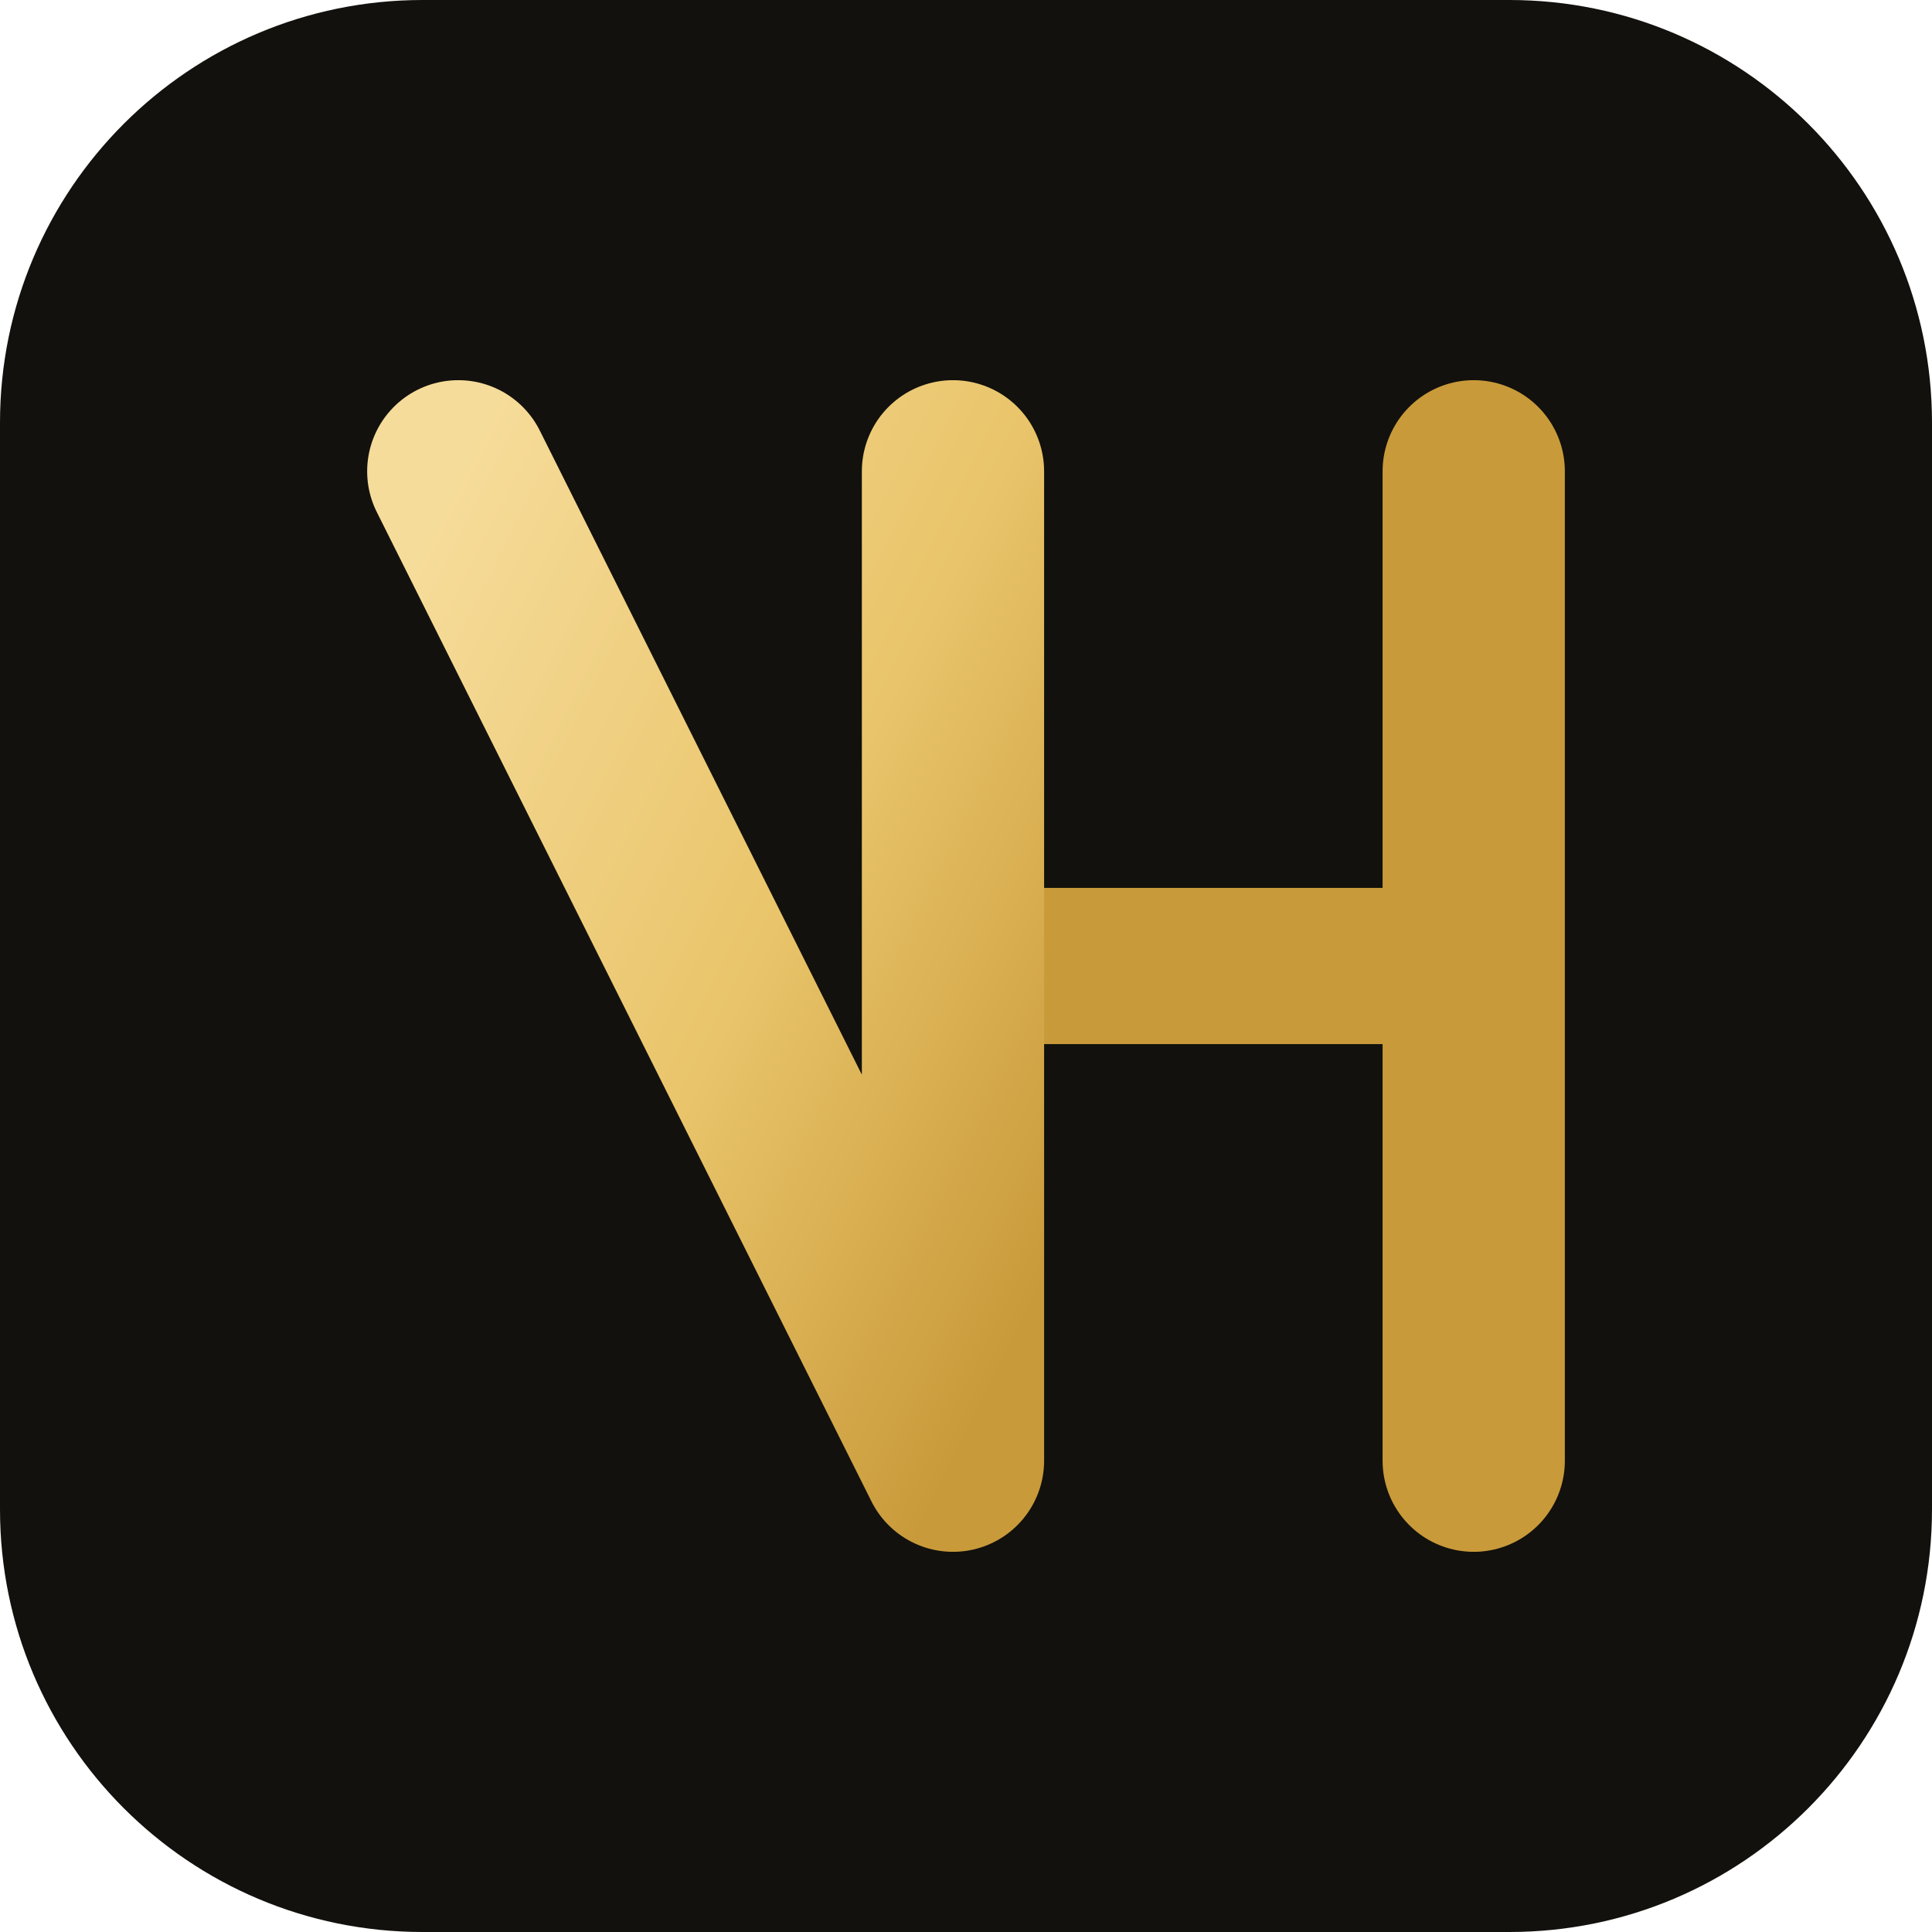
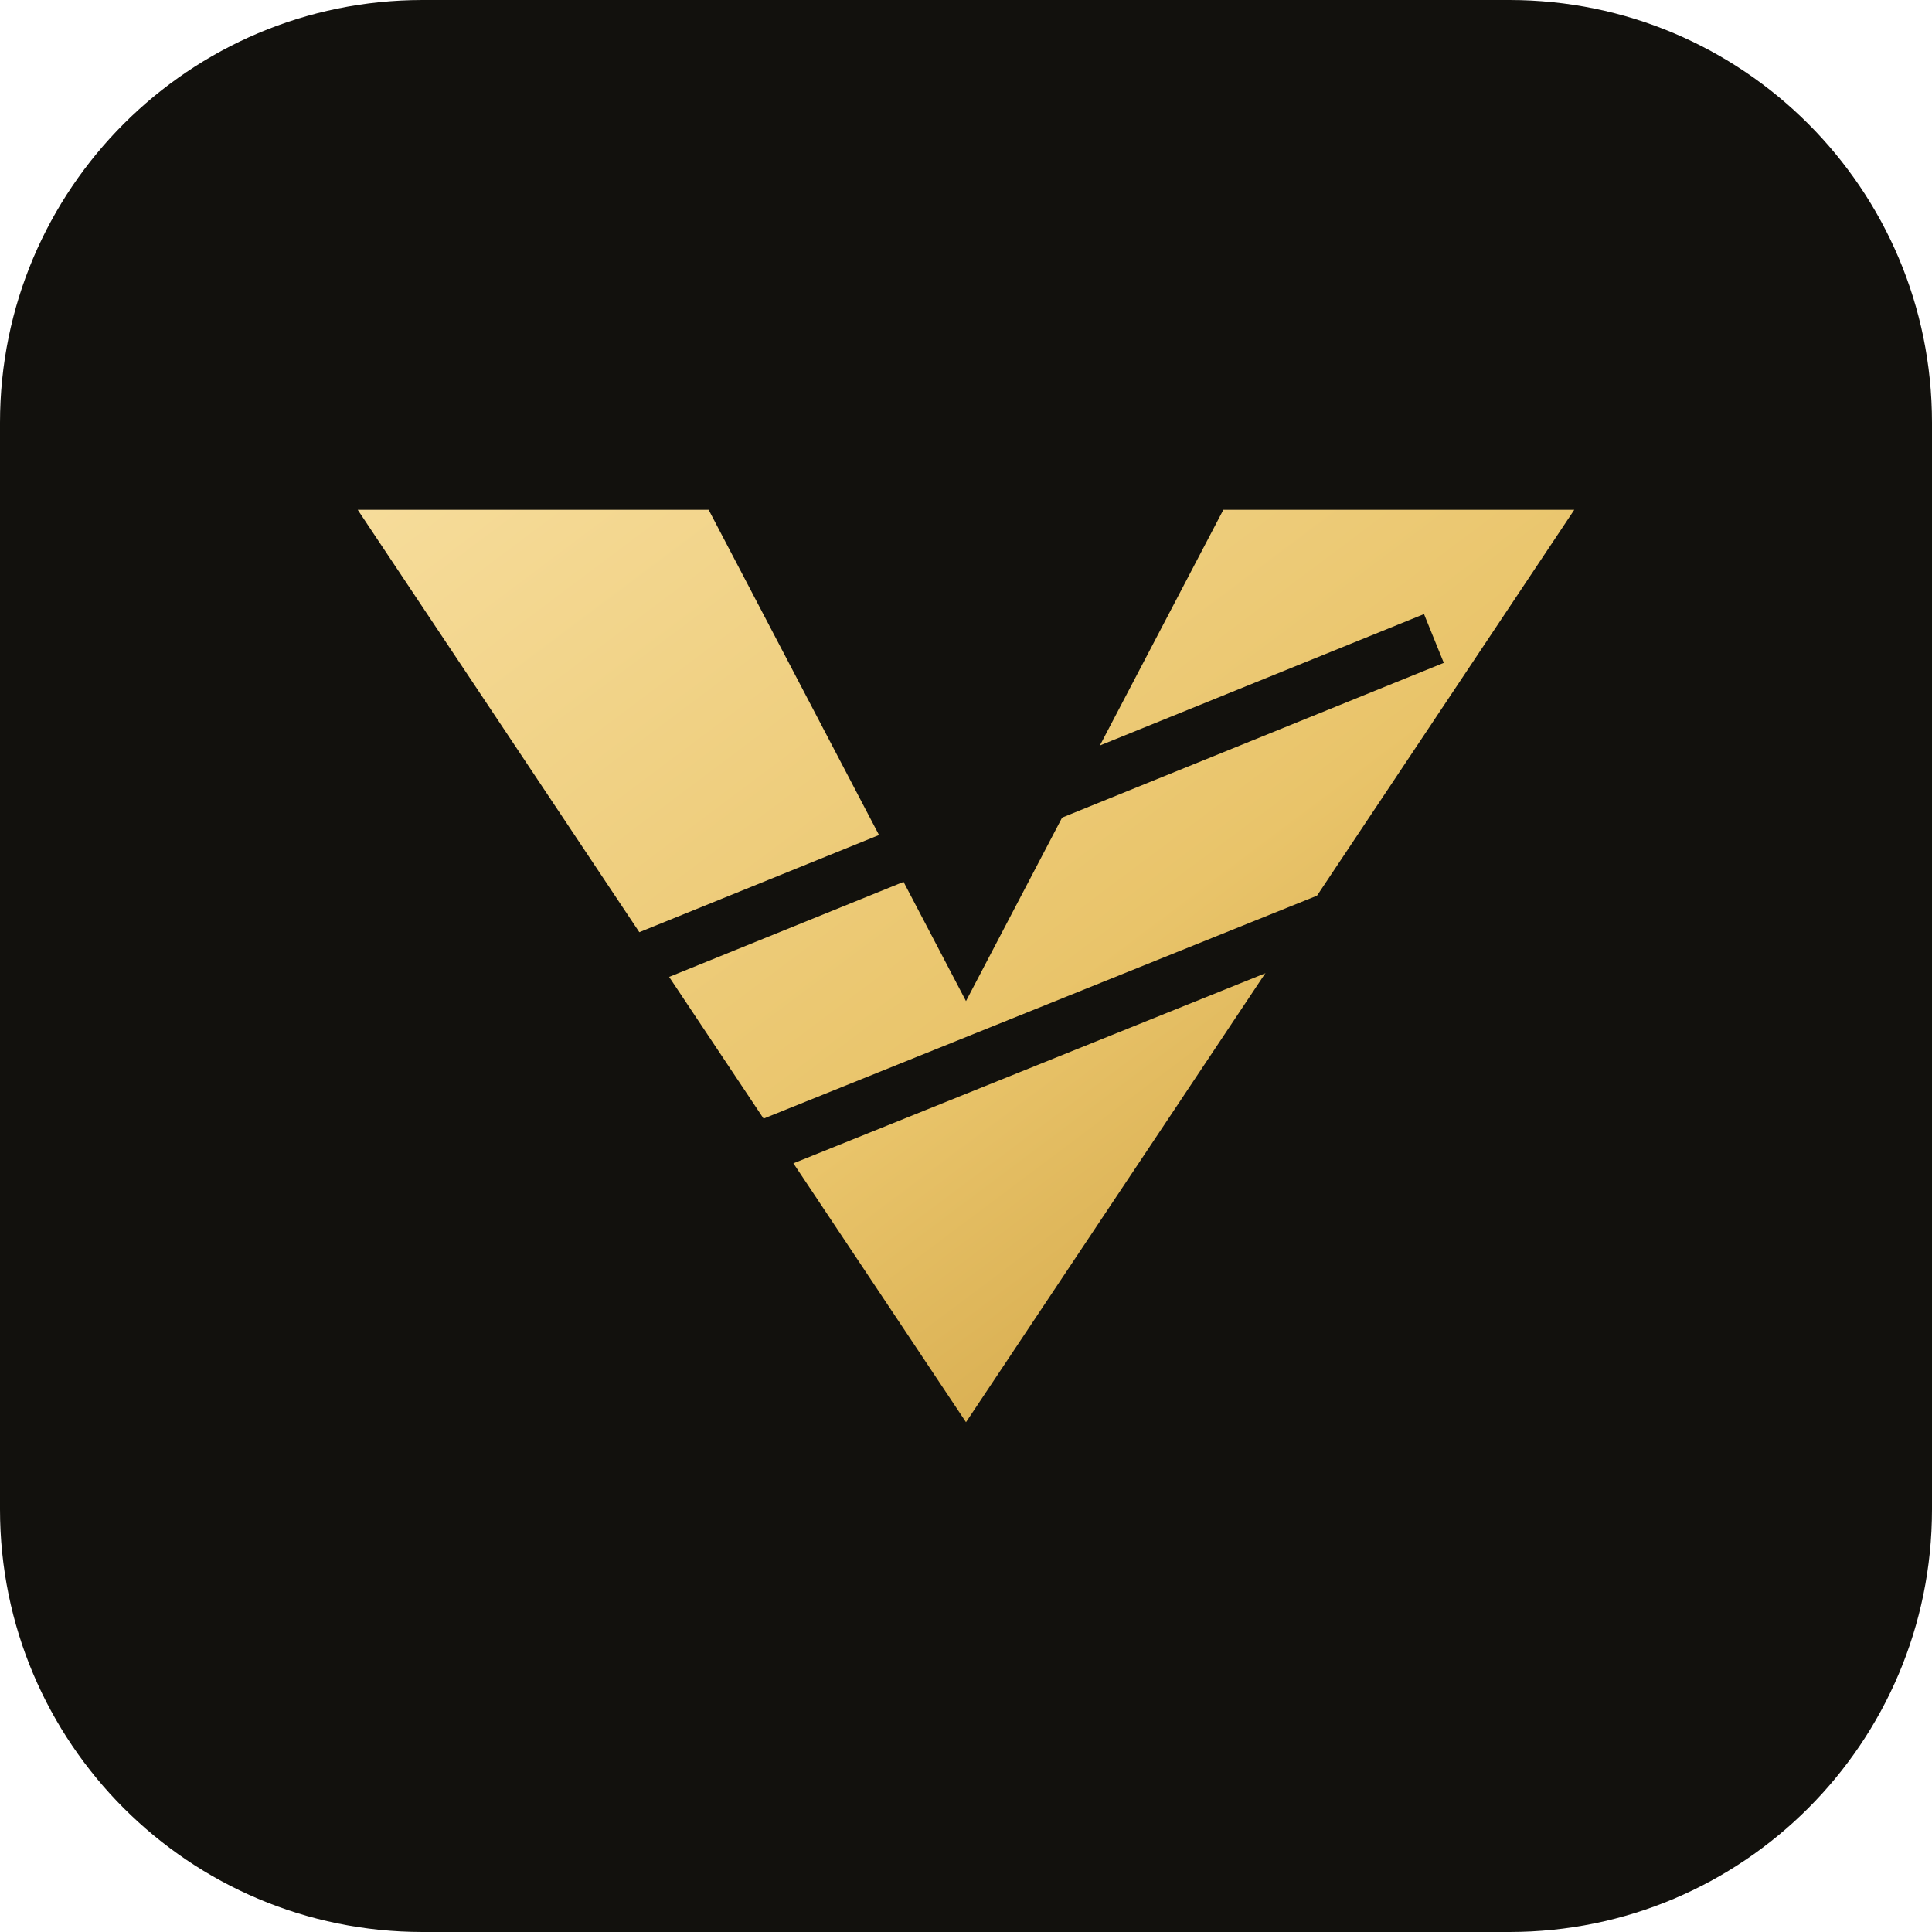
<svg xmlns="http://www.w3.org/2000/svg" viewBox="0 0 512 512" width="512" height="512" role="img" aria-label="Vertexhash">
  <defs>
    <linearGradient id="g" x1="0" y1="0" x2="1" y2="1">
      <stop offset="0" stop-color="#f6dc9a" />
      <stop offset="0.55" stop-color="#e9c46a" />
      <stop offset="1" stop-color="#c99a3a" />
    </linearGradient>
  </defs>
  <rect width="512" height="512" rx="112" fill="#12110d" />
-   <g transform="translate(256 256) scale(3.45) translate(-59 -60)" fill="none" stroke-linecap="round" stroke-linejoin="round">
-     <path d="M98 22V98" stroke="#c99a3a" stroke-width="14" />
-     <path d="M58 60H98" stroke="#c99a3a" stroke-width="12" />
-     <path d="M20 22L58 98V22" stroke="url(#g)" stroke-width="14" />
+   <g transform="translate(256 256) scale(3.1) translate(-60 -61)">
+     <path d="M8 22H38L60 64L82 22H112L60 100Z" fill="url(#g)" />
+     <path d="M26 63L100 33" stroke="#12110d" stroke-width="4.5" fill="none" />
+     <path d="M24 84L96 55" stroke="#12110d" stroke-width="4.5" fill="none" />
  </g>
</svg>
